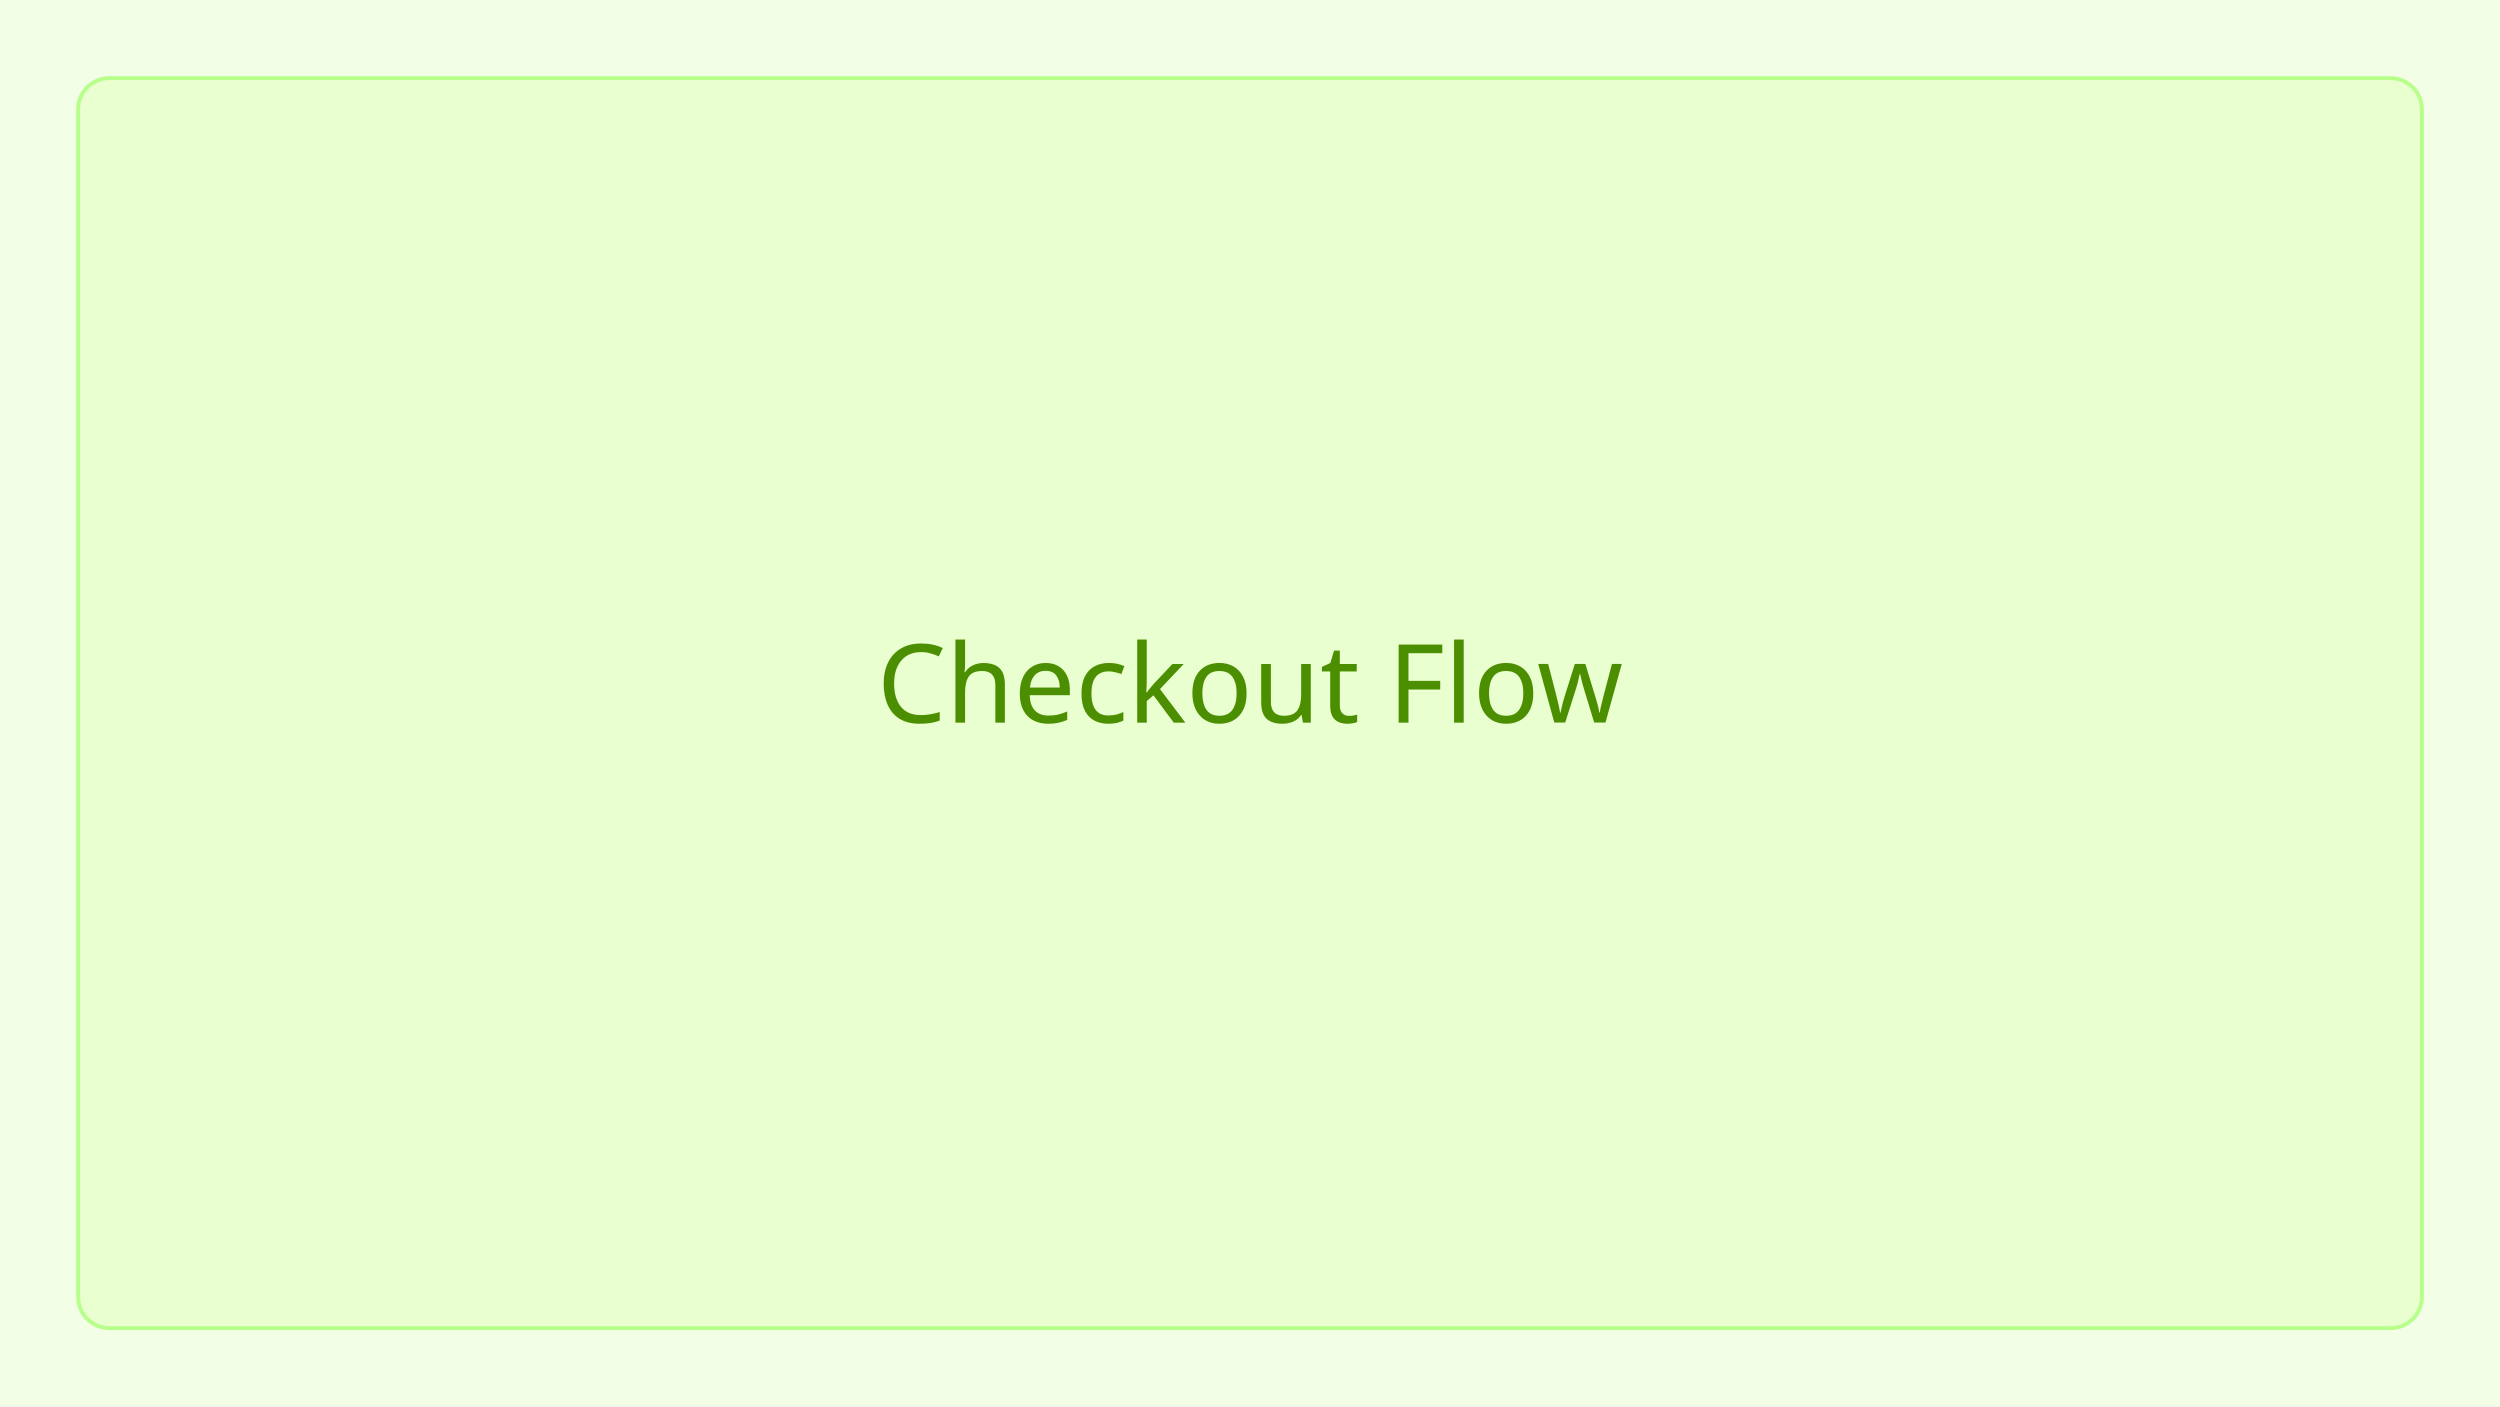
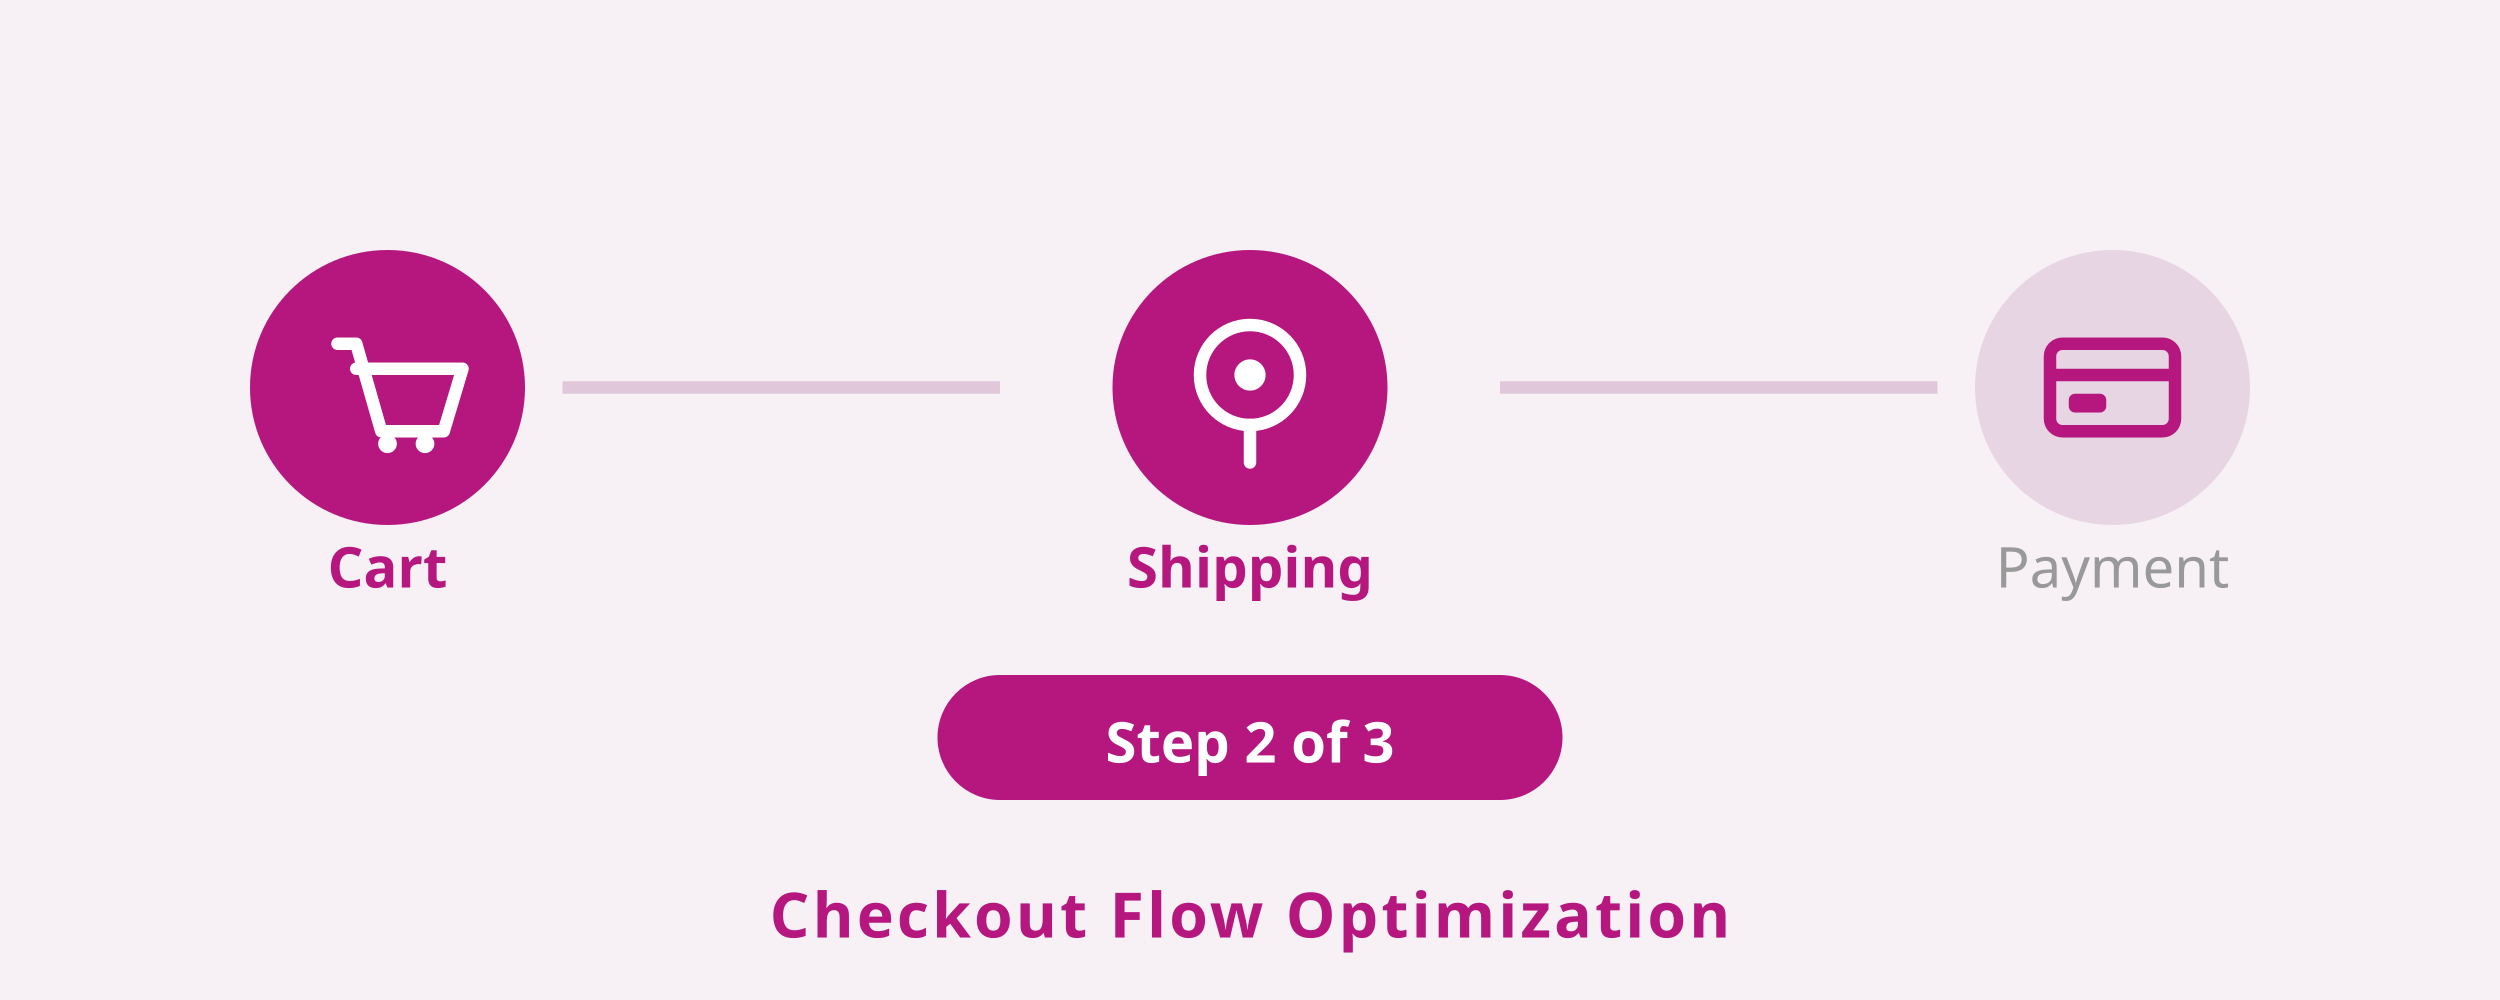
- <svg xmlns="http://www.w3.org/2000/svg" width="640" height="360" viewBox="0 0 640 360">
-   <rect width="100%" height="100%" fill="#f2ffe6" />
-   <rect x="20" y="20" width="600" height="320" rx="8" fill="#eaffcf" stroke="#b7ff8a" />
-   <text x="320" y="185" font-family="Segoe UI, Tahoma, Geneva, Verdana, sans-serif" font-size="28" fill="#4b8f00" text-anchor="middle" alignment-baseline="middle">Checkout Flow</text>
+ <svg xmlns="http://www.w3.org/2000/svg" viewBox="0 0 400 160" width="400" height="160">
+   <rect width="400" height="160" fill="#f7f0f5" />
+   <line x1="90" y1="62" x2="160" y2="62" stroke="#e0c8da" stroke-width="2" />
+   <line x1="240" y1="62" x2="310" y2="62" stroke="#e0c8da" stroke-width="2" />
+   <circle cx="62" cy="62" r="22" fill="#B5177E" />
+   <path d="M54 55 h3 l4 14 h10 l3-10 H57" fill="none" stroke="#fff" stroke-width="2" stroke-linecap="round" stroke-linejoin="round" />
+   <circle cx="62" cy="71" r="1.5" fill="#fff" />
+   <circle cx="68" cy="71" r="1.5" fill="#fff" />
+   <text x="62" y="94" font-family="sans-serif" font-size="9" fill="#B5177E" text-anchor="middle" font-weight="700">Cart</text>
+   <circle cx="200" cy="62" r="22" fill="#B5177E" />
+   <path d="M200 52 a8 8 0 0 1 0 16 a8 8 0 0 1 0-16" fill="none" stroke="#fff" stroke-width="2" />
+   <circle cx="200" cy="60" r="2.5" fill="#fff" />
+   <path d="M200 68 L200 74" stroke="#fff" stroke-width="2" stroke-linecap="round" />
+   <text x="200" y="94" font-family="sans-serif" font-size="9" fill="#B5177E" text-anchor="middle" font-weight="700">Shipping</text>
+   <circle cx="338" cy="62" r="22" fill="#e8d5e3" />
+   <rect x="328" y="55" width="20" height="14" rx="2" fill="none" stroke="#B5177E" stroke-width="2" />
+   <line x1="328" y1="60" x2="348" y2="60" stroke="#B5177E" stroke-width="2" />
+   <rect x="331" y="63" width="6" height="3" rx="1" fill="#B5177E" />
+   <text x="338" y="94" font-family="sans-serif" font-size="9" fill="#999" text-anchor="middle">Payment</text>
+   <rect x="150" y="108" width="100" height="20" rx="10" fill="#B5177E" />
+   <text x="200" y="122" font-family="sans-serif" font-size="9" fill="#fff" text-anchor="middle" font-weight="600">Step 2 of 3</text>
+   <text x="200" y="150" font-family="sans-serif" font-size="10" fill="#B5177E" text-anchor="middle" font-weight="600" letter-spacing="0.5">Checkout Flow Optimization</text>
</svg>
